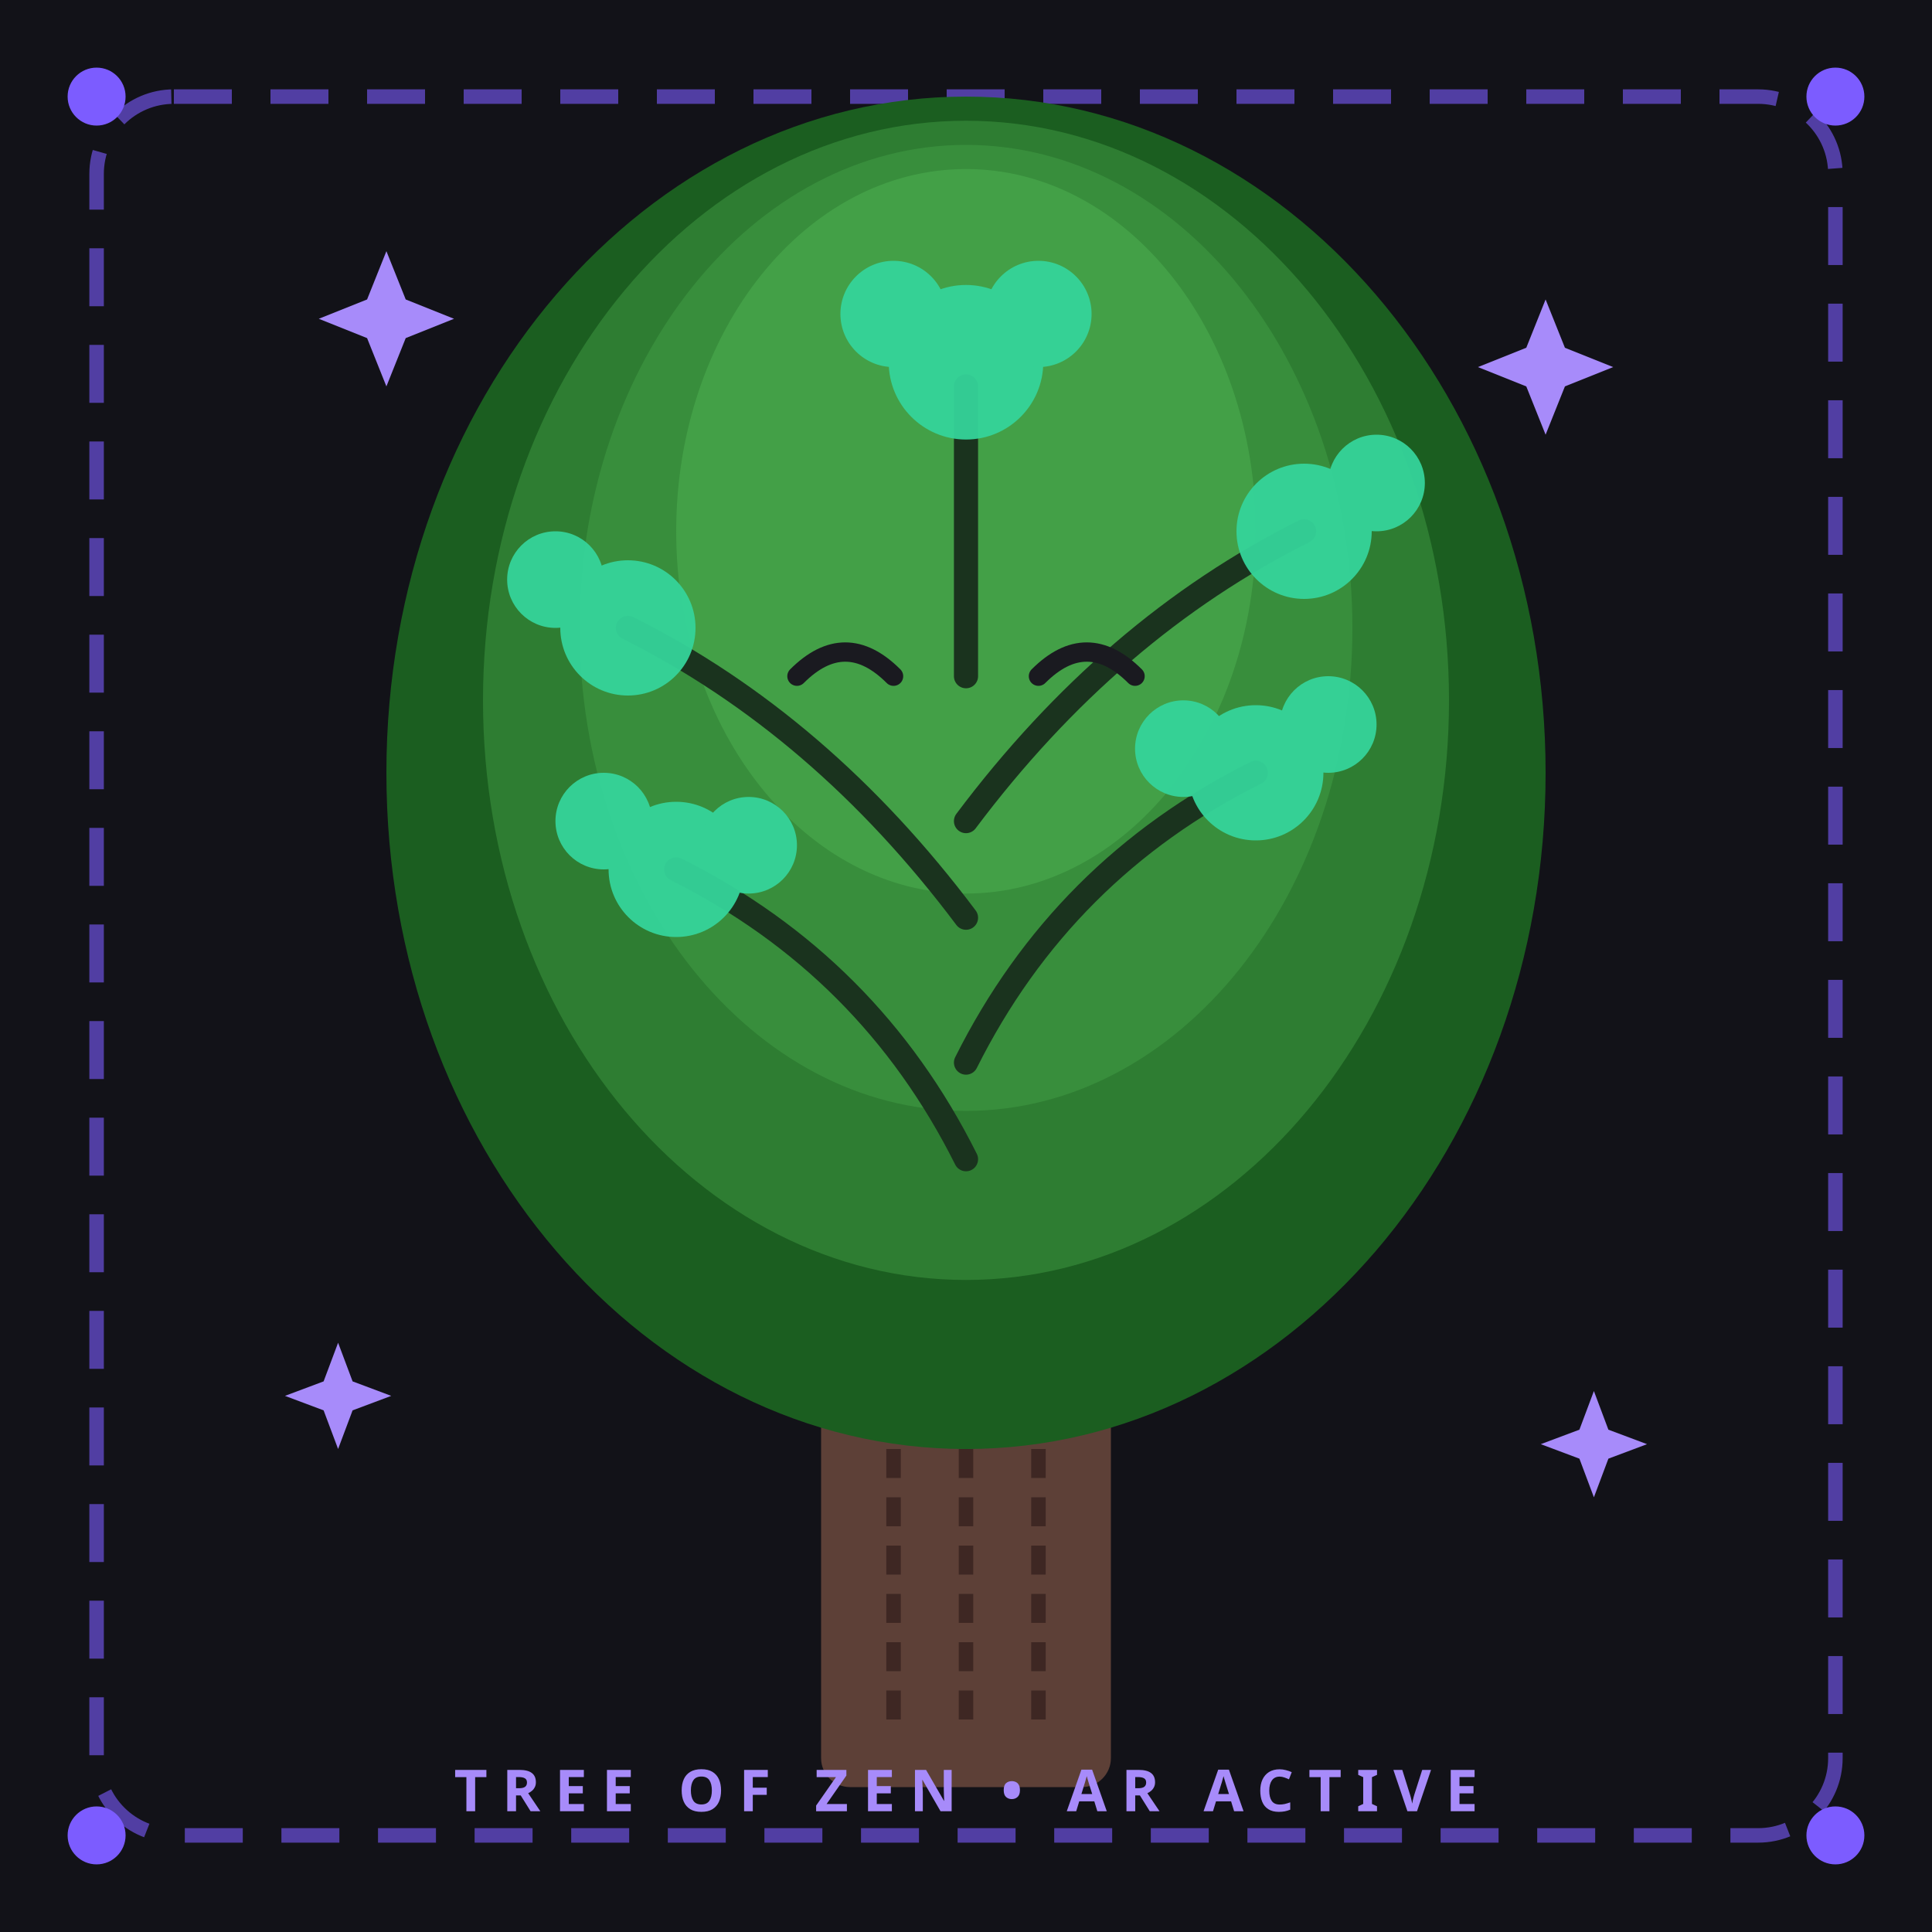
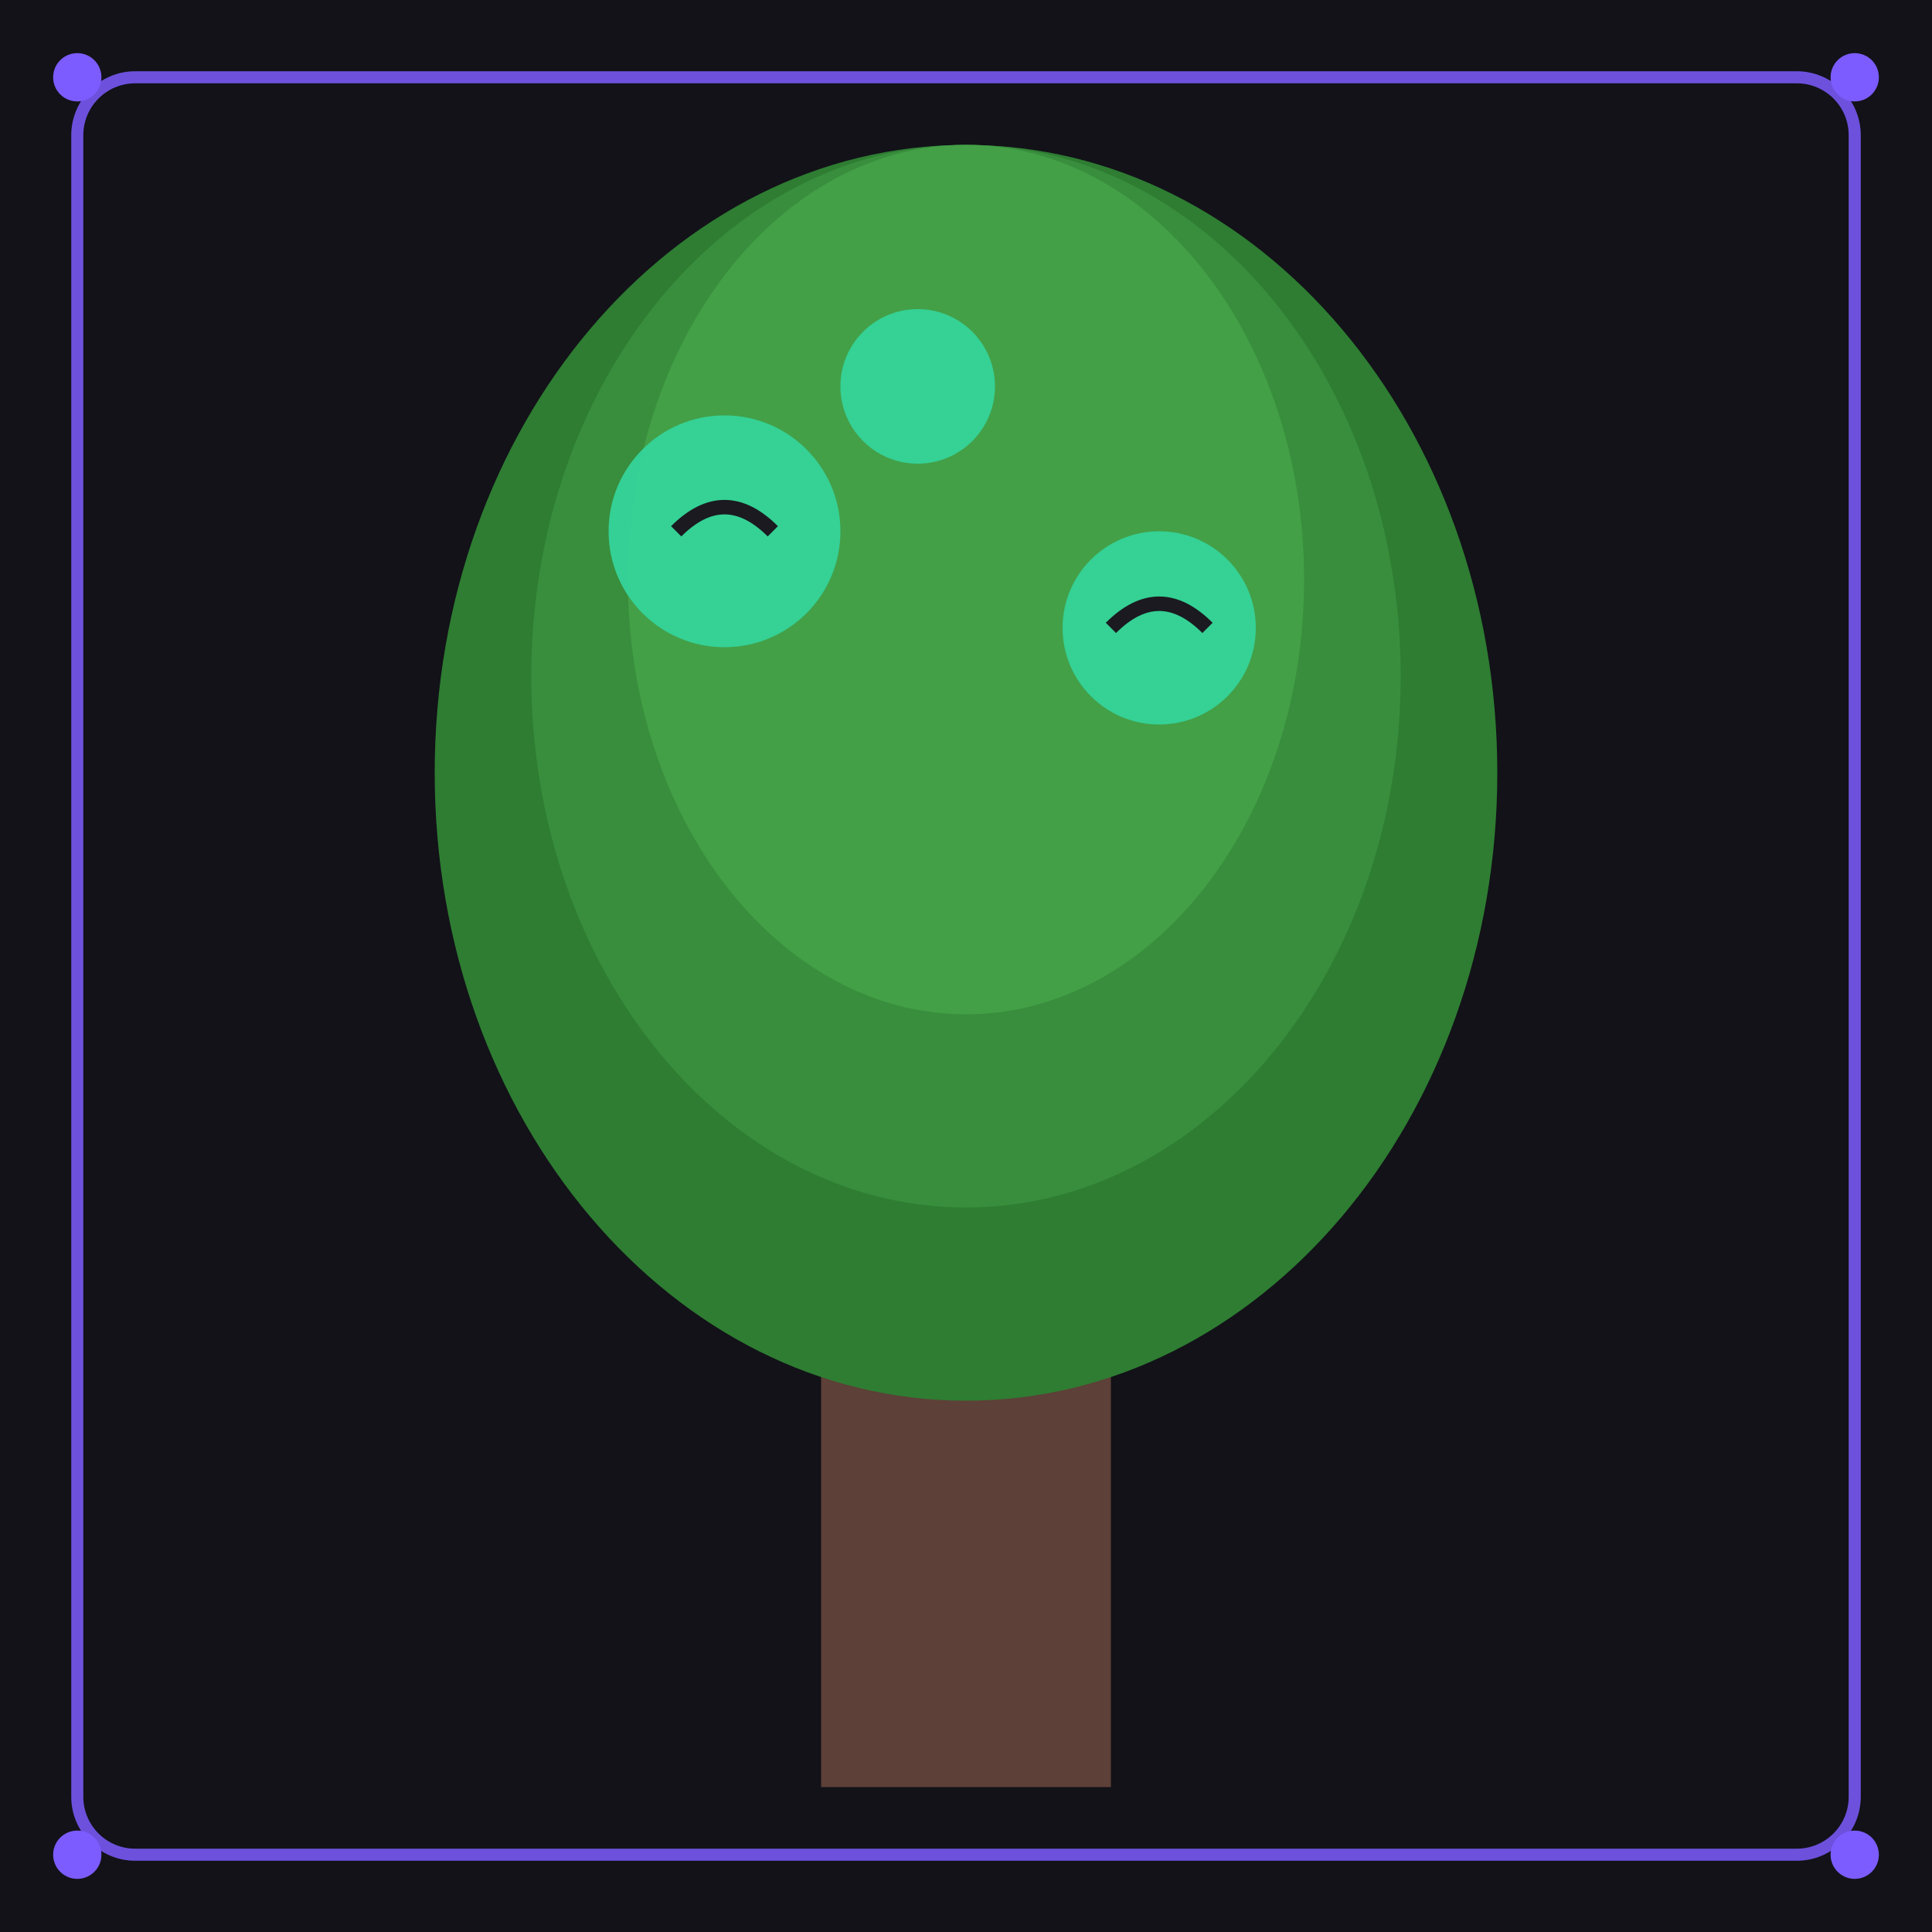
<svg xmlns="http://www.w3.org/2000/svg" viewBox="0 0 400 400" width="400" height="400">
  <rect width="400" height="400" fill="#121218" />
-   <rect x="20" y="20" width="360" height="360" rx="16" fill="none" stroke="#7C5CFF" stroke-width="3" stroke-dasharray="12 8" opacity="0.6" />
-   <circle cx="20" cy="20" r="6" fill="#7C5CFF" />
-   <circle cx="380" cy="20" r="6" fill="#7C5CFF" />
-   <circle cx="20" cy="380" r="6" fill="#7C5CFF" />
-   <circle cx="380" cy="380" r="6" fill="#7C5CFF" />
-   <rect x="170" y="230" width="60" height="140" fill="#5D4037" rx="6" />
-   <path d="M185 240 L185 360 M200 240 L200 360 M215 240 L215 360" stroke="#3E2723" stroke-width="3" stroke-dasharray="6 4" />
-   <ellipse cx="200" cy="160" rx="120" ry="140" fill="#1B5E20" />
-   <ellipse cx="200" cy="145" rx="100" ry="120" fill="#2E7D32" />
-   <ellipse cx="200" cy="130" rx="80" ry="100" fill="#388E3C" />
-   <ellipse cx="200" cy="110" rx="60" ry="75" fill="#43A047" />
-   <path d="M200 240 Q180 200 140 180 M200 220 Q220 180 260 160 M200 190 Q170 150 130 130 M200 170 Q230 130 270 110 M200 140 L200 80" stroke="#1A331E" stroke-width="5" stroke-linecap="round" fill="none" />
-   <g fill="#34D399" opacity="0.95">
-     <circle cx="140" cy="180" r="14" />
-     <circle cx="125" cy="170" r="10" />
-     <circle cx="155" cy="175" r="10" />
-     <circle cx="260" cy="160" r="14" />
-     <circle cx="275" cy="150" r="10" />
-     <circle cx="245" cy="155" r="10" />
-     <circle cx="130" cy="130" r="14" />
-     <circle cx="115" cy="120" r="10" />
-     <circle cx="270" cy="110" r="14" />
-     <circle cx="285" cy="100" r="10" />
-     <circle cx="200" cy="75" r="16" />
-     <circle cx="185" cy="65" r="11" />
-     <circle cx="215" cy="65" r="11" />
-   </g>
-   <g fill="#A78BFA">
-     <polygon points="80,80 84,70 94,66 84,62 80,52 76,62 66,66 76,70" />
-     <polygon points="320,90 324,80 334,76 324,72 320,62 316,72 306,76 316,80" />
-     <polygon points="70,300 73,292 81,289 73,286 70,278 67,286 59,289 67,292" />
-     <polygon points="330,310 333,302 341,299 333,296 330,288 327,296 319,299 327,302" />
-   </g>
-   <path d="M165 140 Q175 130 185 140" stroke="#1A1A20" stroke-width="4" fill="none" stroke-linecap="round" />
-   <path d="M215 140 Q225 130 235 140" stroke="#1A1A20" stroke-width="4" fill="none" stroke-linecap="round" />
-   <text x="200" y="375" text-anchor="middle" fill="#A78BFA" font-family="sans-serif" font-size="12" font-weight="bold" letter-spacing="3">TREE OF ZEN • AR ACTIVE</text>
+   <rect x="16" y="16" width="368" height="368" rx="12" fill="none" stroke="#7C5CFF" stroke-width="2.5" opacity="0.85" />
+   <circle cx="16" cy="16" r="5" fill="#7C5CFF" />
+   <circle cx="384" cy="16" r="5" fill="#7C5CFF" />
+   <circle cx="16" cy="384" r="5" fill="#7C5CFF" />
+   <circle cx="384" cy="384" r="5" fill="#7C5CFF" />
+   <rect x="170" y="240" width="60" height="130" fill="#5D4037" />
+   <ellipse cx="200" cy="160" rx="110" ry="130" fill="#2E7D32" />
+   <ellipse cx="200" cy="140" rx="90" ry="110" fill="#388E3C" />
+   <ellipse cx="200" cy="120" rx="70" ry="90" fill="#43A047" />
+   <circle cx="150" cy="110" r="24" fill="#34d399" opacity="0.95" />
+   <circle cx="240" cy="130" r="20" fill="#34d399" opacity="0.95" />
+   <circle cx="190" cy="80" r="16" fill="#34d399" opacity="0.95" />
+   <path d="M140 110 Q150 100 160 110" stroke="#1a1a20" stroke-width="3" fill="none" />
+   <path d="M230 130 Q240 120 250 130" stroke="#1a1a20" stroke-width="3" fill="none" />
</svg>
